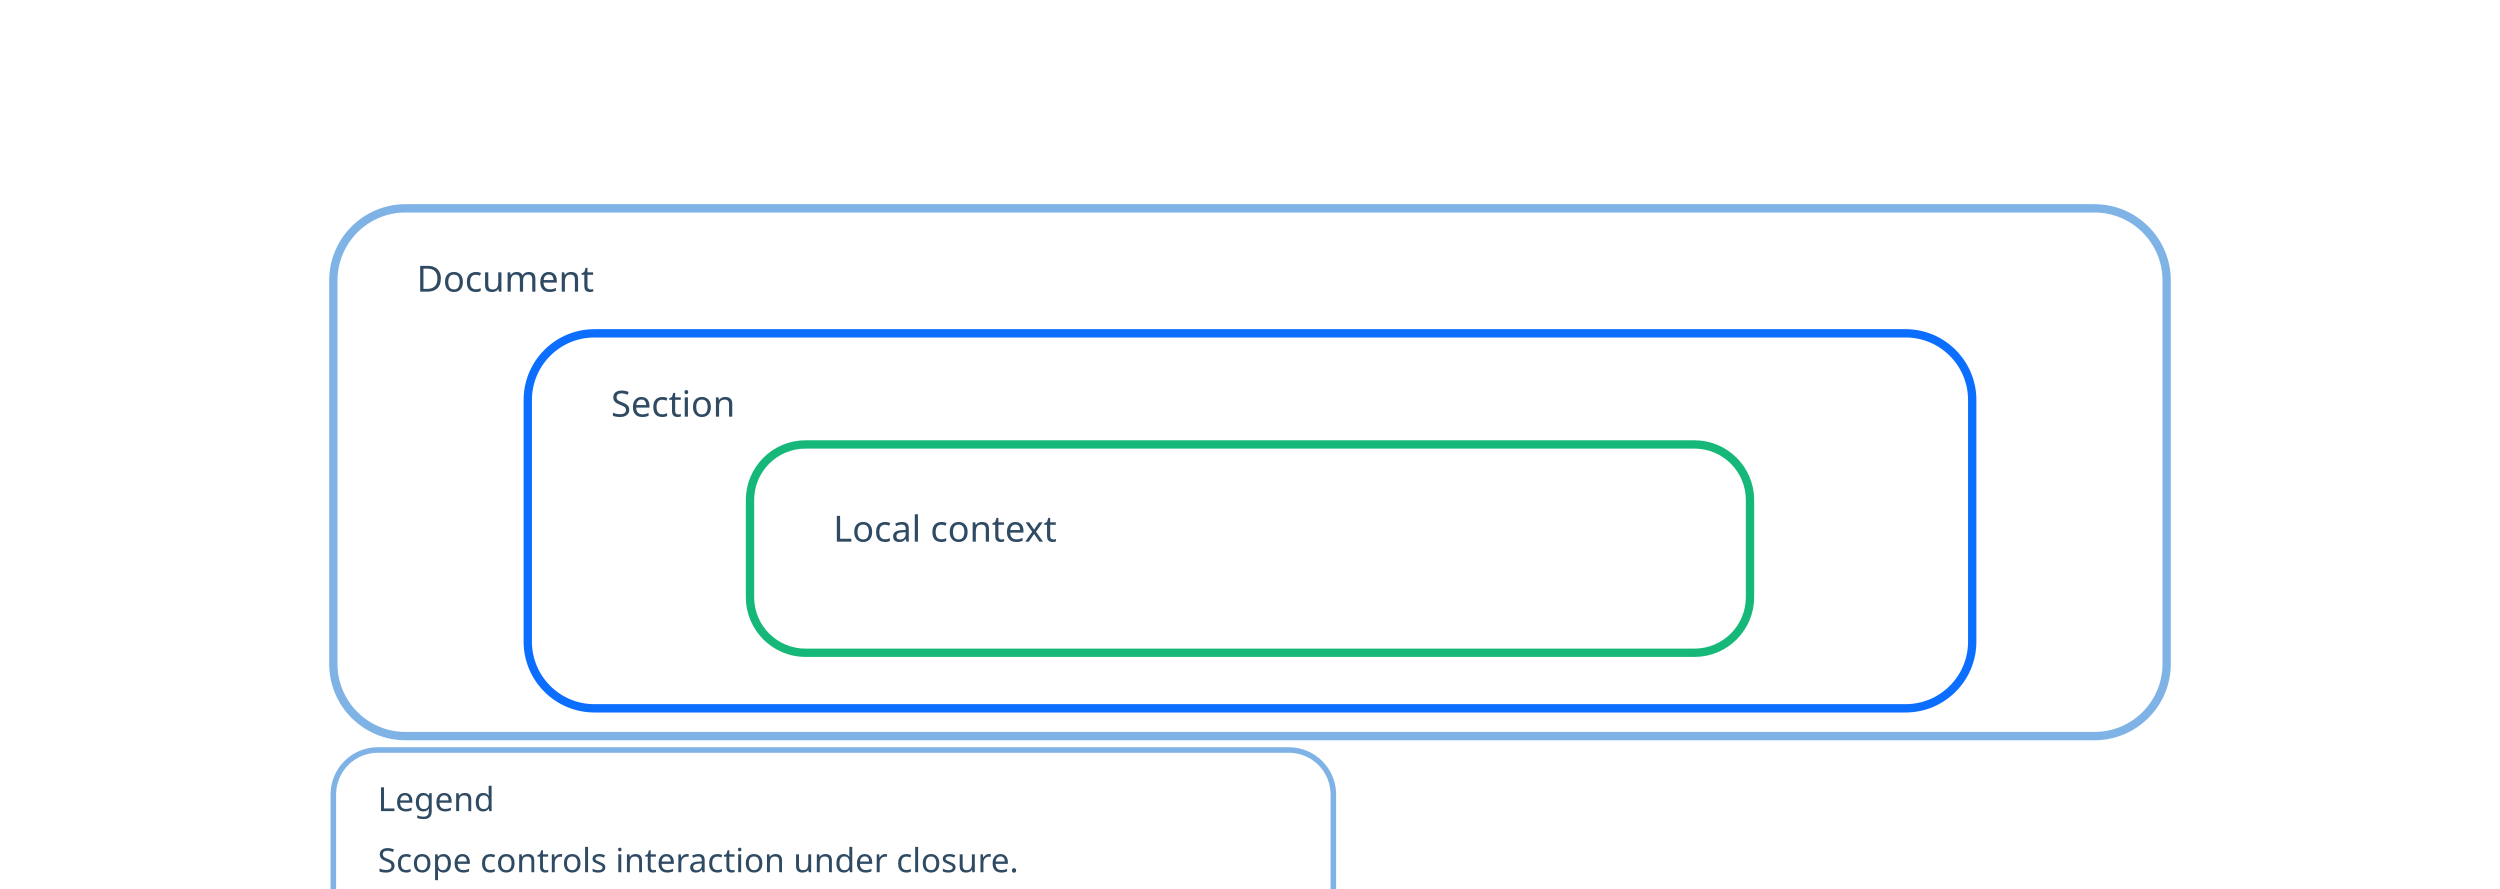
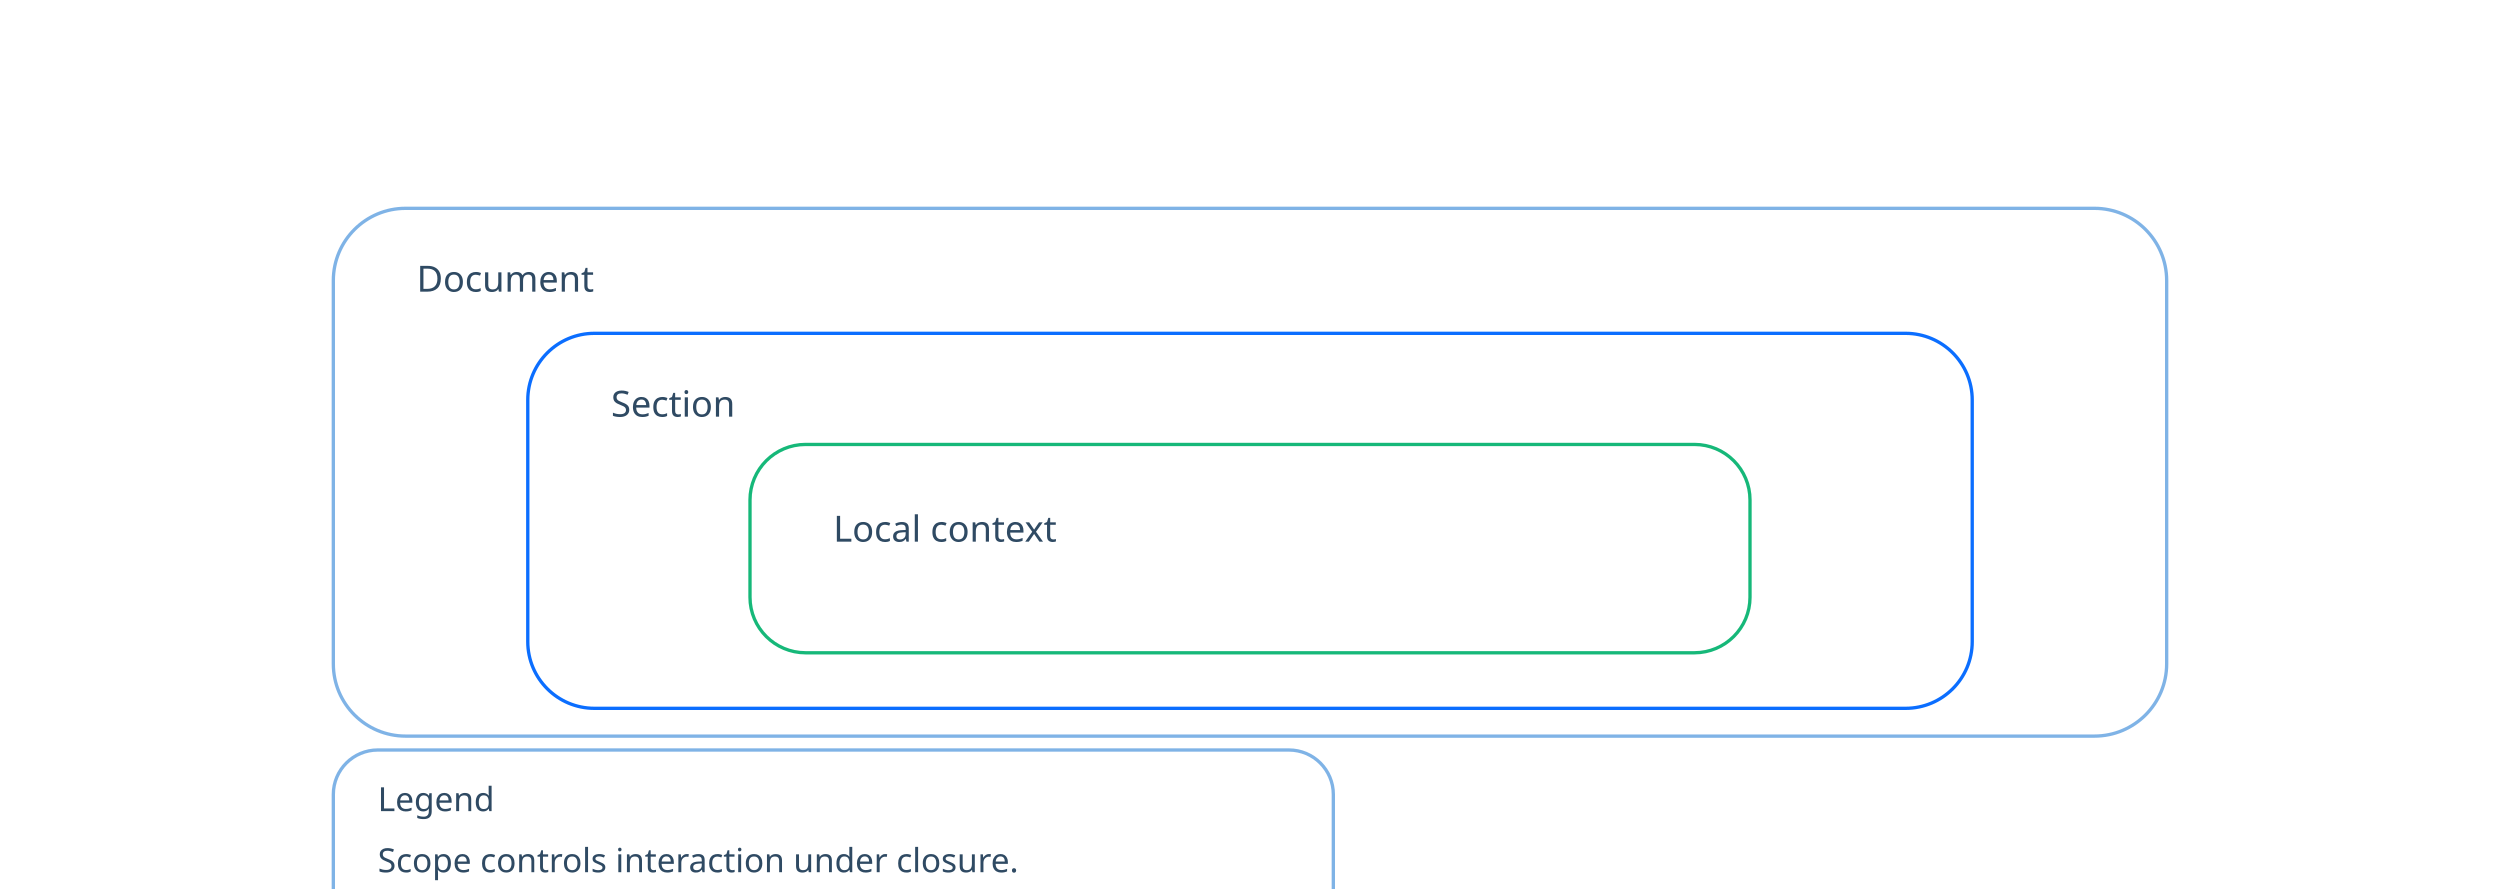
<svg xmlns="http://www.w3.org/2000/svg" viewBox="0 0 900 320" role="img" aria-label="Scope diagram">
  <defs>
    <linearGradient id="sky" x1="0" y1="0" x2="1" y2="1">
      <stop offset="0" stop-color="#e8f3ff" />
      <stop offset="1" stop-color="#d6f5e8" />
    </linearGradient>
    <linearGradient id="deep" x1="0" y1="0" x2="1" y2="1">
      <stop offset="0" stop-color="#0b6eff" />
      <stop offset="1" stop-color="#16b879" />
    </linearGradient>
  </defs>
-   <rect x="120" y="75" width="660" height="190" rx="26" ry="26" fill="none" stroke="#7fb3e6" stroke-width="3" />
+   <rect x="120" y="75" width="660" height="190" rx="26" ry="26" fill="none" stroke="#7fb3e6" stroke-width="1.2" />
  <text x="150" y="105" text-anchor="start" font-size="13" fill="#2f4a63" font-family="Space Grotesk">Document</text>
-   <rect x="190" y="120" width="520" height="135" rx="24" ry="24" fill="none" stroke="#0b6eff" stroke-width="3" />
+   <rect x="190" y="120" width="520" height="135" rx="24" ry="24" fill="none" stroke="#0b6eff" stroke-width="1.2" />
  <text x="220" y="150" text-anchor="start" font-size="13" fill="#2f4a63" font-family="Space Grotesk">Section</text>
-   <rect x="270" y="160" width="360" height="75" rx="20" ry="20" fill="none" stroke="#16b879" stroke-width="3" />
+   <rect x="270" y="160" width="360" height="75" rx="20" ry="20" fill="none" stroke="#16b879" stroke-width="1.2" />
  <text x="300" y="195" text-anchor="start" font-size="13" fill="#2f4a63" font-family="Space Grotesk">Local context</text>
-   <rect x="120" y="270" width="360" height="78" rx="16" ry="16" fill="none" stroke="#7fb3e6" stroke-width="2" />
+   <rect x="120" y="270" width="360" height="78" rx="16" ry="16" fill="none" stroke="#7fb3e6" stroke-width="1.2" />
  <text x="136" y="292" text-anchor="start" font-size="12" fill="#2f4a63" font-family="Space Grotesk">Legend</text>
  <text x="136" y="314" text-anchor="start" font-size="12" fill="#2f4a63" font-family="Space Grotesk">Scope controls interaction under closure.</text>
  <text x="136" y="332" text-anchor="start" font-size="12" fill="#2f4a63" font-family="Space Grotesk">Supports multiple local theories.</text>
  <text x="136" y="350" text-anchor="start" font-size="12" fill="#2f4a63" font-family="Space Grotesk">Avoids global contradiction explosion.</text>
</svg>
